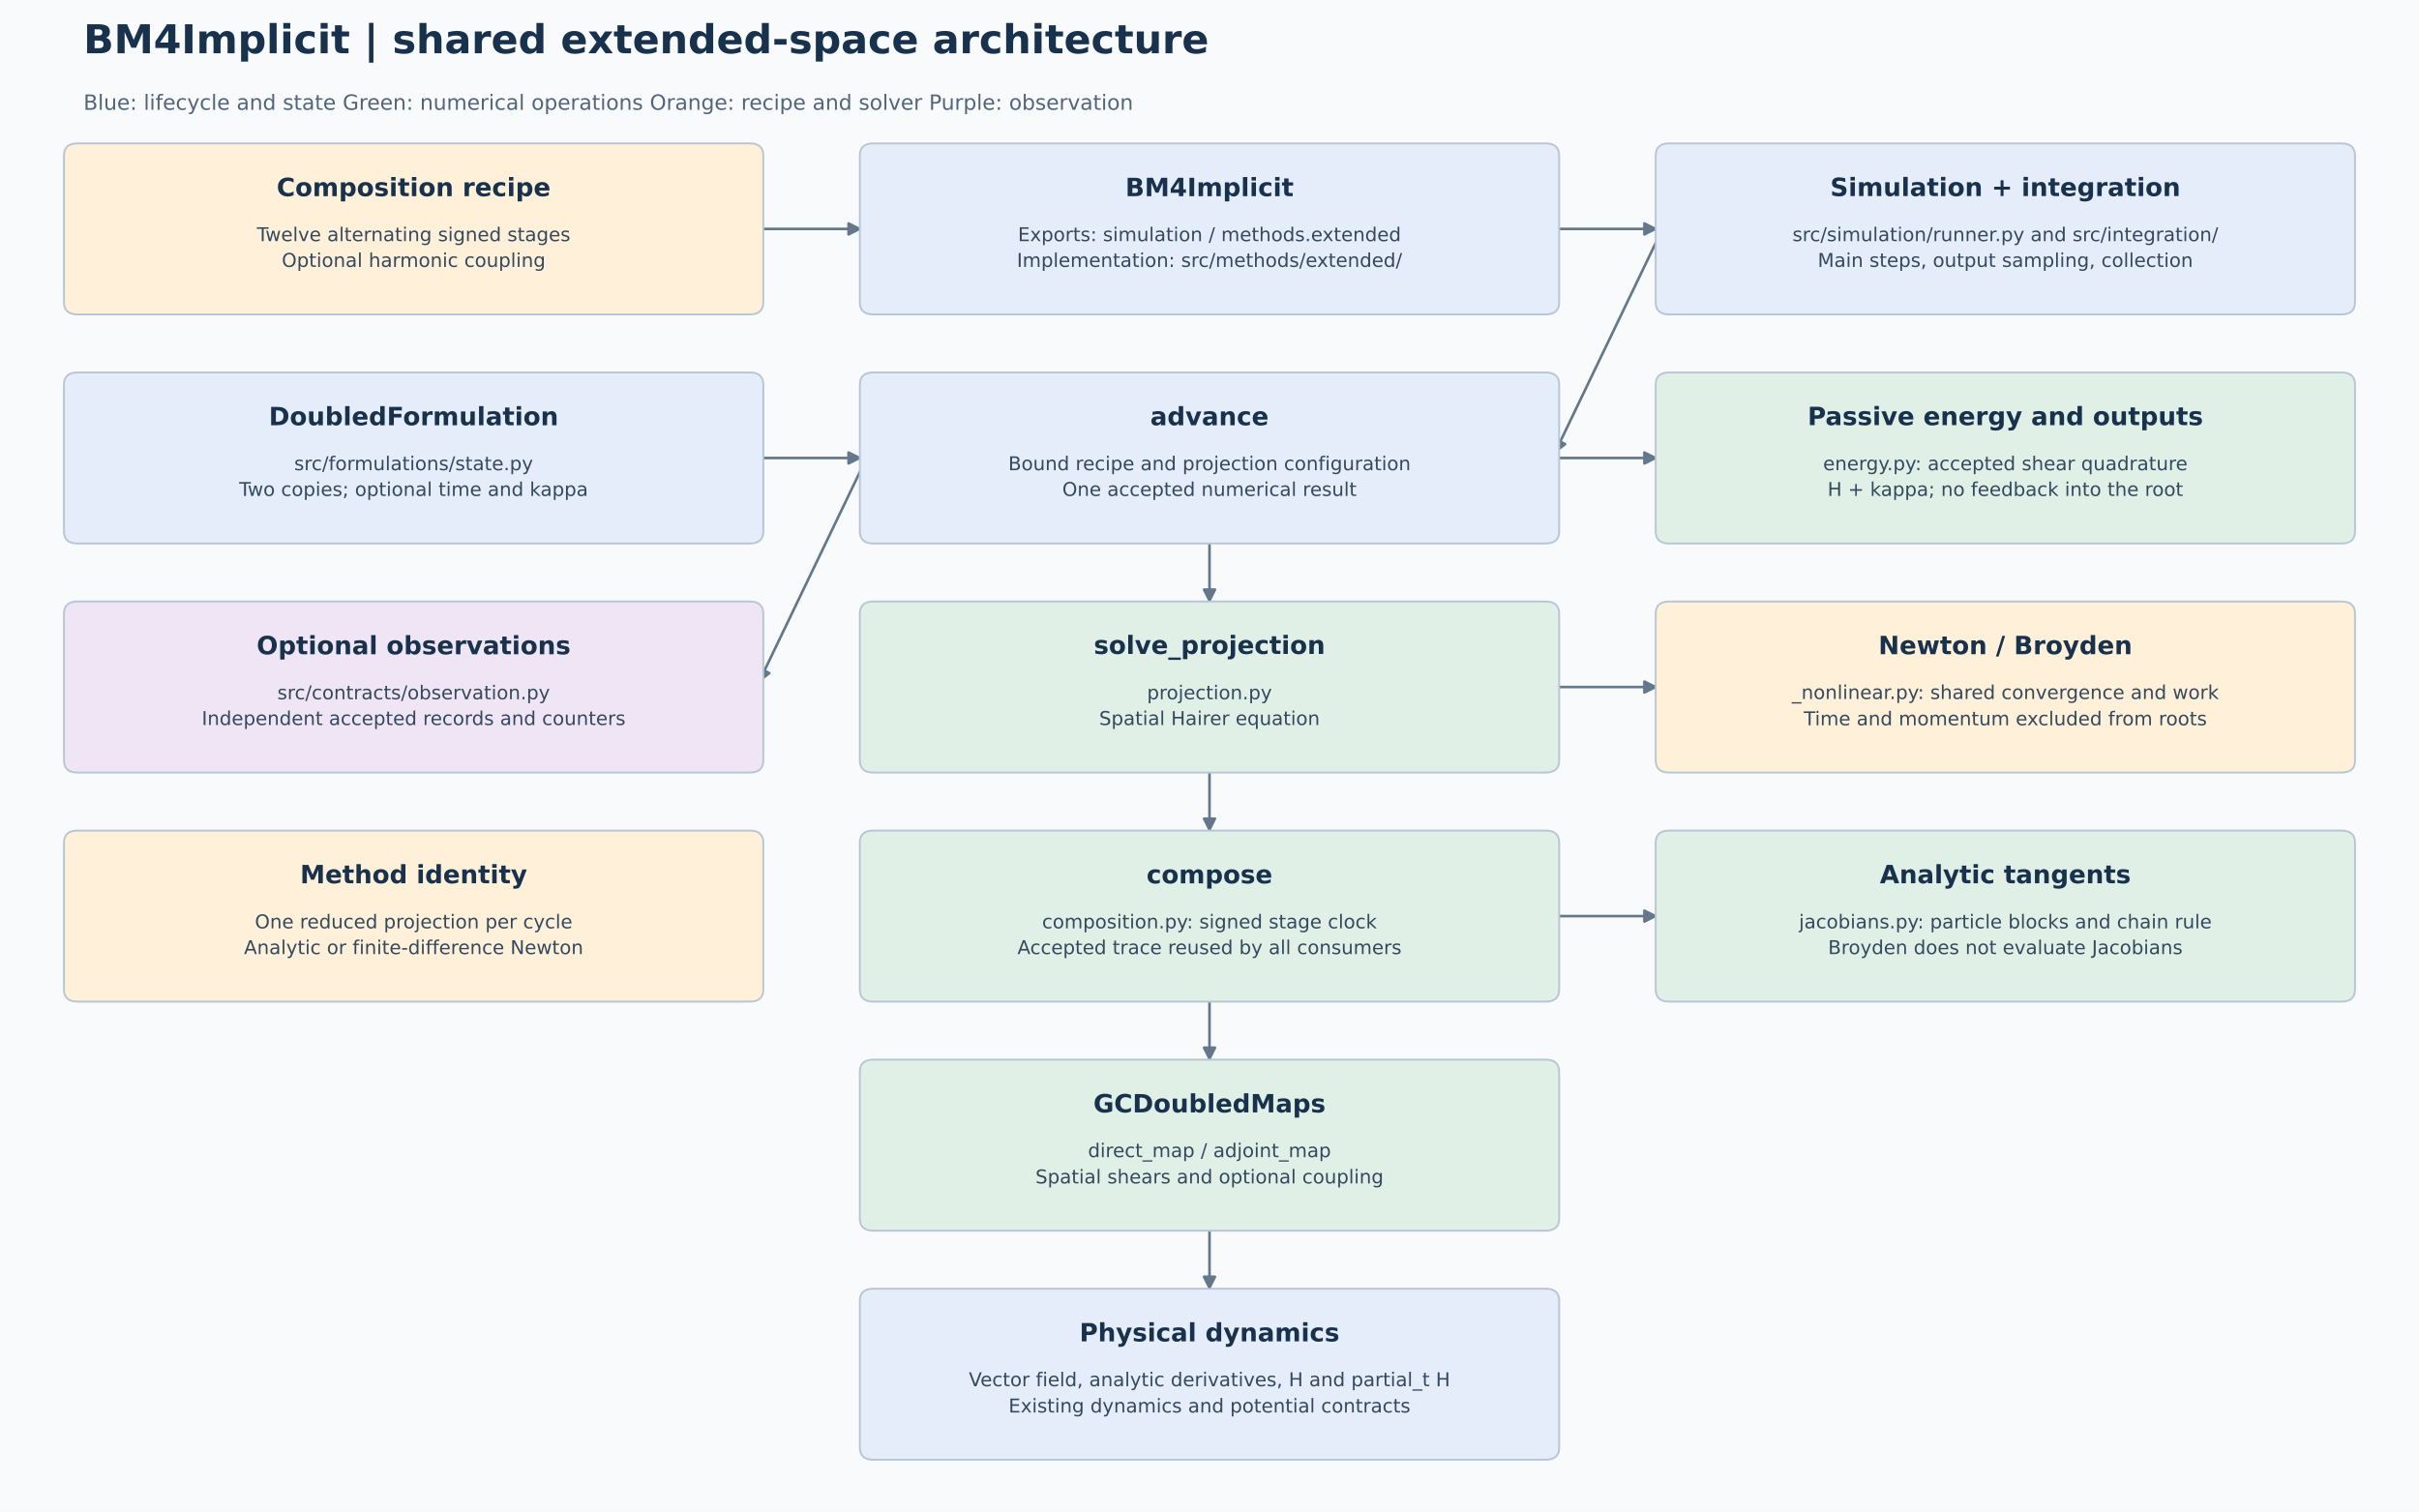
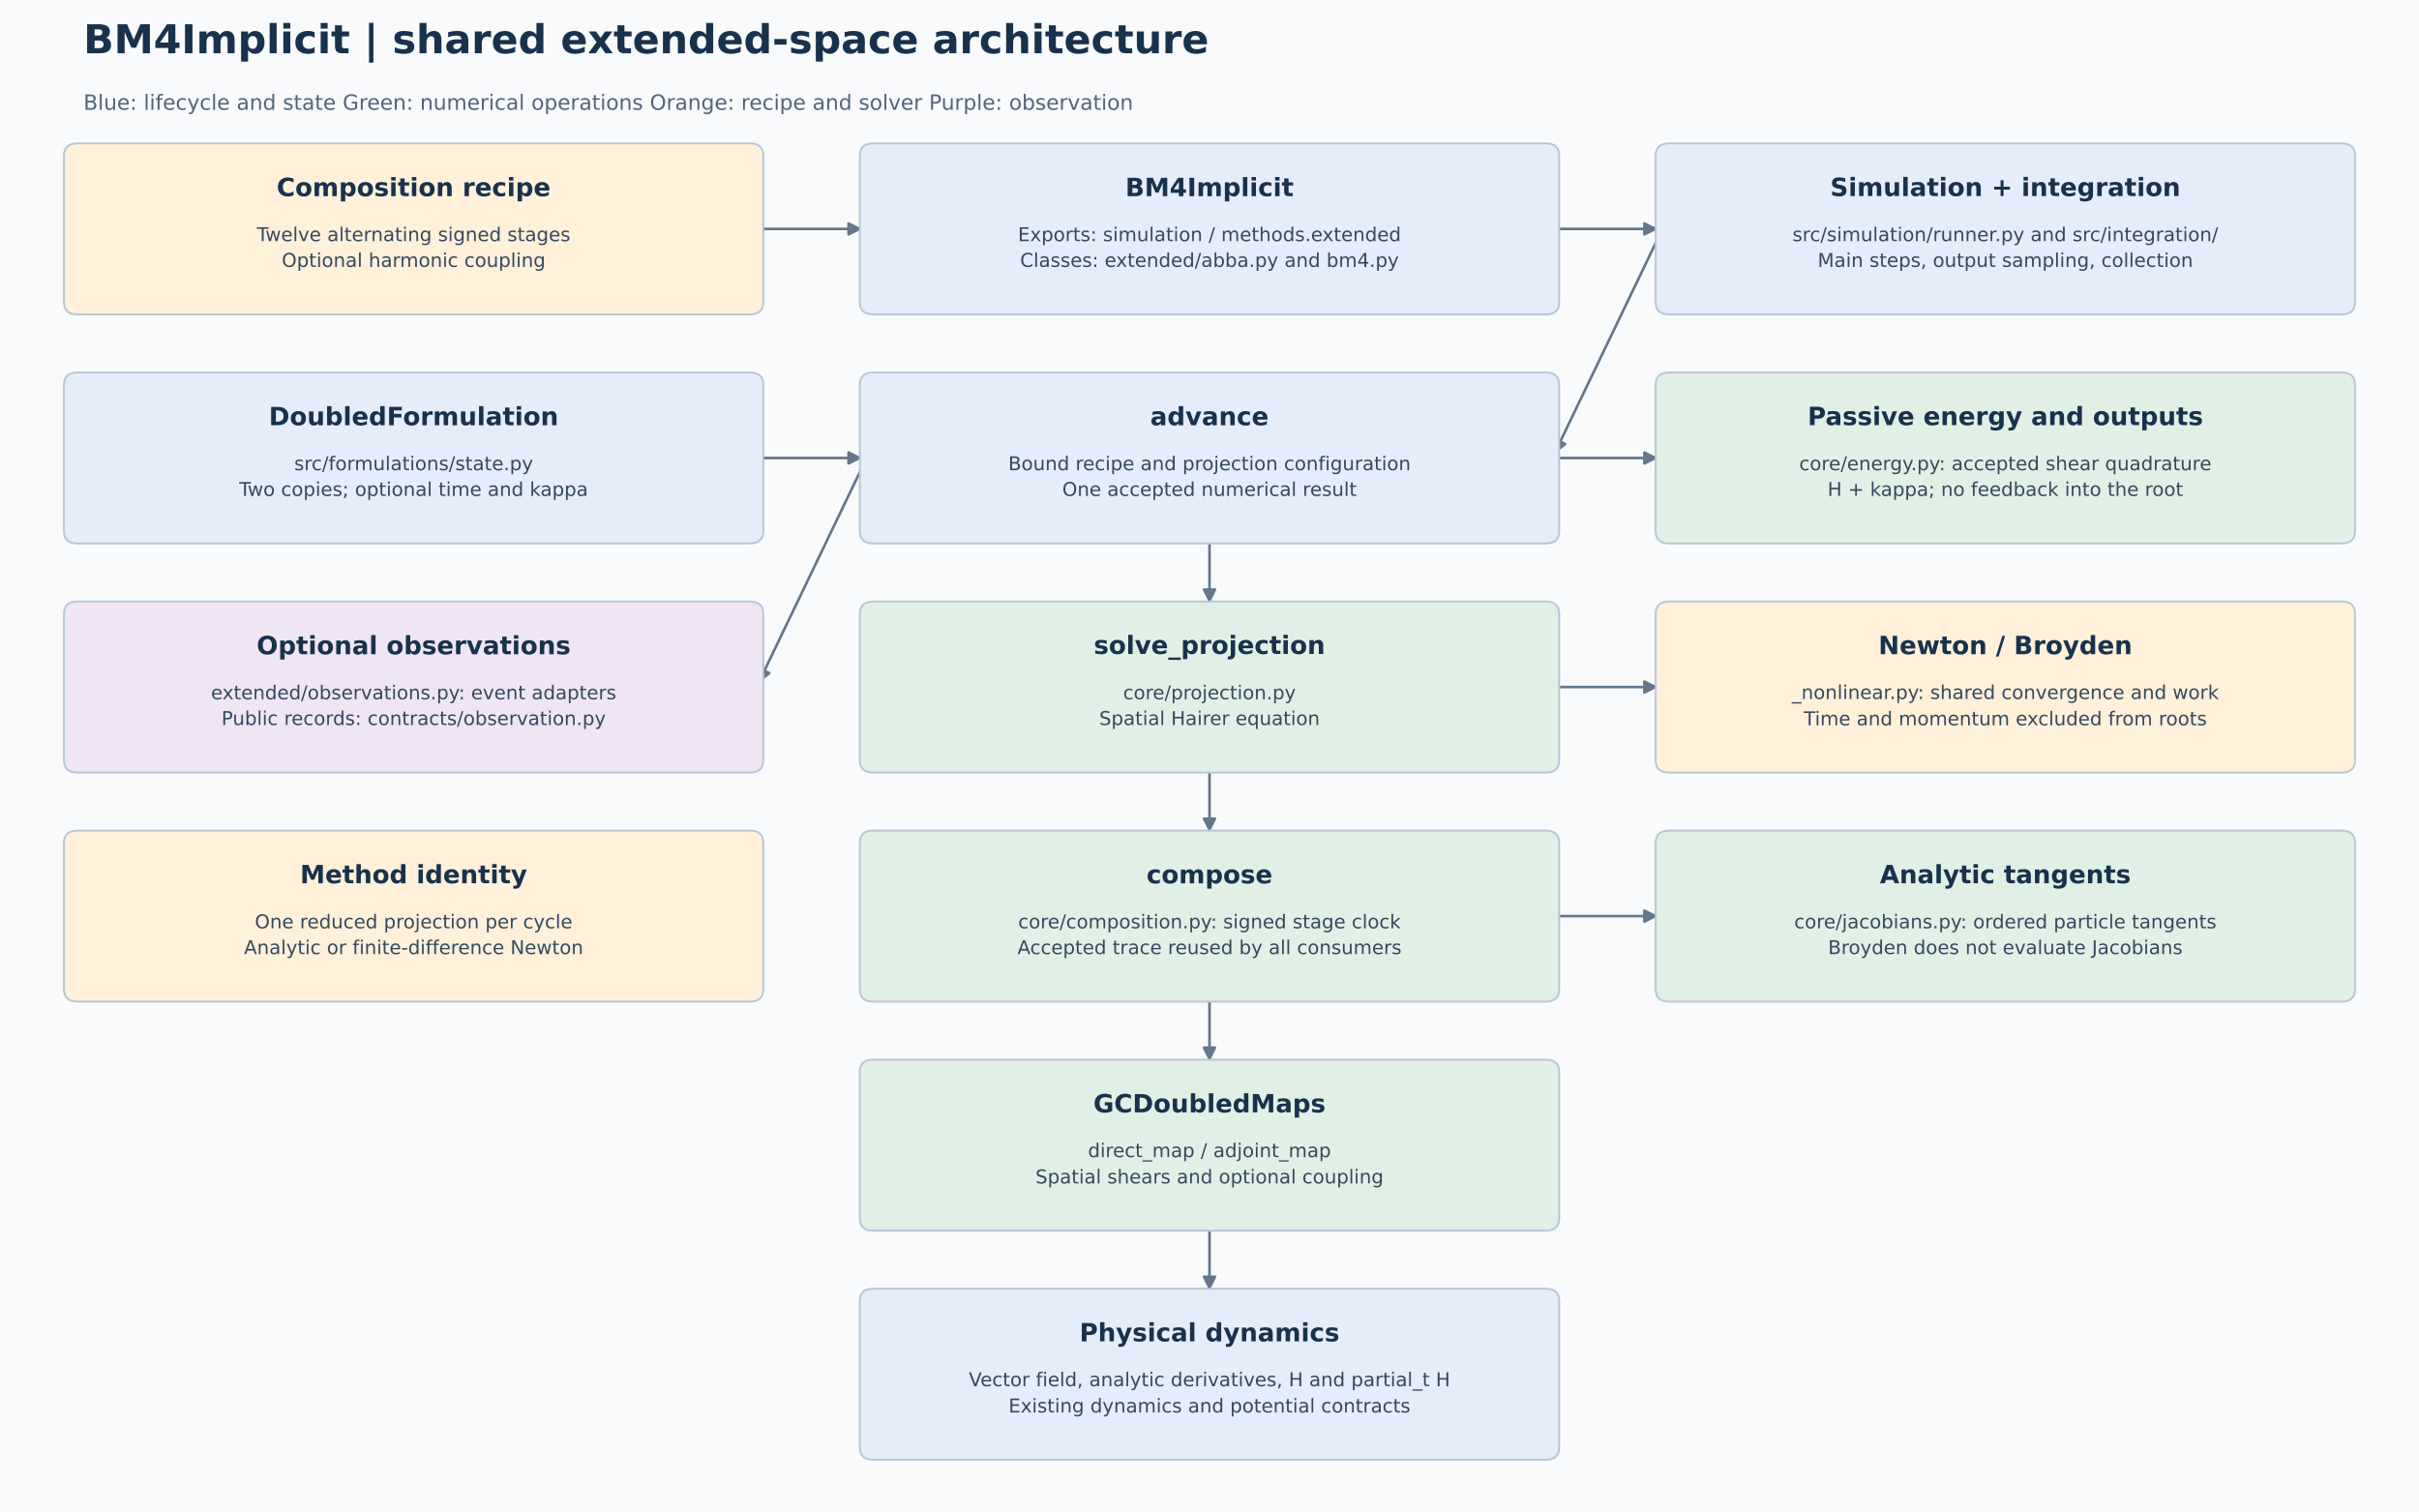
<svg xmlns="http://www.w3.org/2000/svg" width="1152pt" height="720pt" viewBox="0 0 1152 720" version="1.1">
  <defs>
    <style type="text/css">*{stroke-linejoin: round; stroke-linecap: butt}</style>
  </defs>
  <g id="figure_1">
    <g id="patch_1">
      <path d="M 0 720 L 1152 720 L 1152 0 L 0 0 z " style="fill: #f8fafc" />
    </g>
    <g id="axes_1">
      <g id="patch_2">
        <path d="M 362.288 109.039 Q 386.497 109.039 409.309 109.039 " clip-path="url(#pb098db616b)" style="fill: none; stroke: #64778b; stroke-width: 1.25; stroke-linecap: round" />
        <path d="M 404.109 106.439 L 409.309 109.039 L 404.109 111.639 z " clip-path="url(#pb098db616b)" style="fill: #64778b; stroke: #64778b; stroke-width: 1.25; stroke-linecap: round" />
      </g>
      <g id="patch_3">
        <path d="M 741.296 109.039 Q 765.505 109.039 788.317 109.039 " clip-path="url(#pb098db616b)" style="fill: none; stroke: #64778b; stroke-width: 1.25; stroke-linecap: round" />
        <path d="M 783.117 106.439 L 788.317 109.039 L 783.117 111.639 z " clip-path="url(#pb098db616b)" style="fill: #64778b; stroke: #64778b; stroke-width: 1.25; stroke-linecap: round" />
      </g>
      <g id="patch_4">
        <path d="M 790.847 110.841 Q 765.505 163.594 740.768 215.088 " clip-path="url(#pb098db616b)" style="fill: none; stroke: #64778b; stroke-width: 1.25; stroke-linecap: round" />
        <path d="M 745.363 211.527 L 740.768 215.088 L 740.676 209.275 z " clip-path="url(#pb098db616b)" style="fill: #64778b; stroke: #64778b; stroke-width: 1.25; stroke-linecap: round" />
      </g>
      <g id="patch_5">
        <path d="M 362.288 218.153 Q 386.497 218.153 409.309 218.153 " clip-path="url(#pb098db616b)" style="fill: none; stroke: #64778b; stroke-width: 1.25; stroke-linecap: round" />
        <path d="M 404.109 215.553 L 409.309 218.153 L 404.109 220.753 z " clip-path="url(#pb098db616b)" style="fill: #64778b; stroke: #64778b; stroke-width: 1.25; stroke-linecap: round" />
      </g>
      <g id="patch_6">
        <path d="M 576 257.976 Q 576 272.707 576 286.041 " clip-path="url(#pb098db616b)" style="fill: none; stroke: #64778b; stroke-width: 1.25; stroke-linecap: round" />
        <path d="M 578.6 280.841 L 576 286.041 L 573.4 280.841 z " clip-path="url(#pb098db616b)" style="fill: #64778b; stroke: #64778b; stroke-width: 1.25; stroke-linecap: round" />
      </g>
      <g id="patch_7">
        <path d="M 741.296 218.153 Q 765.505 218.153 788.317 218.153 " clip-path="url(#pb098db616b)" style="fill: none; stroke: #64778b; stroke-width: 1.25; stroke-linecap: round" />
        <path d="M 783.117 215.553 L 788.317 218.153 L 783.117 220.753 z " clip-path="url(#pb098db616b)" style="fill: #64778b; stroke: #64778b; stroke-width: 1.25; stroke-linecap: round" />
      </g>
      <g id="patch_8">
        <path d="M 411.839 219.954 Q 386.497 272.708 361.76 324.202 " clip-path="url(#pb098db616b)" style="fill: none; stroke: #64778b; stroke-width: 1.25; stroke-linecap: round" />
        <path d="M 366.355 320.64 L 361.76 324.202 L 361.668 318.389 z " clip-path="url(#pb098db616b)" style="fill: #64778b; stroke: #64778b; stroke-width: 1.25; stroke-linecap: round" />
      </g>
      <g id="patch_9">
        <path d="M 576 367.089 Q 576 381.821 576 395.155 " clip-path="url(#pb098db616b)" style="fill: none; stroke: #64778b; stroke-width: 1.25; stroke-linecap: round" />
        <path d="M 578.6 389.955 L 576 395.155 L 573.4 389.955 z " clip-path="url(#pb098db616b)" style="fill: #64778b; stroke: #64778b; stroke-width: 1.25; stroke-linecap: round" />
      </g>
      <g id="patch_10">
        <path d="M 741.296 327.266 Q 765.505 327.266 788.317 327.266 " clip-path="url(#pb098db616b)" style="fill: none; stroke: #64778b; stroke-width: 1.25; stroke-linecap: round" />
        <path d="M 783.117 324.666 L 788.317 327.266 L 783.117 329.866 z " clip-path="url(#pb098db616b)" style="fill: #64778b; stroke: #64778b; stroke-width: 1.25; stroke-linecap: round" />
      </g>
      <g id="patch_11">
        <path d="M 741.296 436.379 Q 765.505 436.379 788.317 436.379 " clip-path="url(#pb098db616b)" style="fill: none; stroke: #64778b; stroke-width: 1.25; stroke-linecap: round" />
        <path d="M 783.117 433.779 L 788.317 436.379 L 783.117 438.979 z " clip-path="url(#pb098db616b)" style="fill: #64778b; stroke: #64778b; stroke-width: 1.25; stroke-linecap: round" />
      </g>
      <g id="patch_12">
        <path d="M 576 476.203 Q 576 490.934 576 504.268 " clip-path="url(#pb098db616b)" style="fill: none; stroke: #64778b; stroke-width: 1.25; stroke-linecap: round" />
        <path d="M 578.6 499.068 L 576 504.268 L 573.4 499.068 z " clip-path="url(#pb098db616b)" style="fill: #64778b; stroke: #64778b; stroke-width: 1.25; stroke-linecap: round" />
      </g>
      <g id="patch_13">
        <path d="M 576 585.316 Q 576 600.048 576 613.382 " clip-path="url(#pb098db616b)" style="fill: none; stroke: #64778b; stroke-width: 1.25; stroke-linecap: round" />
        <path d="M 578.6 608.182 L 576 613.382 L 573.4 608.182 z " clip-path="url(#pb098db616b)" style="fill: #64778b; stroke: #64778b; stroke-width: 1.25; stroke-linecap: round" />
      </g>
      <g id="patch_14">
        <path d="M 36.922 149.775 L 357.062 149.775 Q 363.514 149.775 363.514 143.955 L 363.514 74.123 Q 363.514 68.304 357.062 68.304 L 36.922 68.304 Q 30.47 68.304 30.47 74.123 L 30.47 143.955 Q 30.47 149.775 36.922 149.775 z " clip-path="url(#pb098db616b)" style="fill: #fff0d9; stroke: #b8c6d4; stroke-width: 0.9; stroke-linejoin: miter" />
      </g>
      <g id="patch_15">
        <path d="M 415.93 149.775 L 736.07 149.775 Q 742.522 149.775 742.522 143.955 L 742.522 74.123 Q 742.522 68.304 736.07 68.304 L 415.93 68.304 Q 409.478 68.304 409.478 74.123 L 409.478 143.955 Q 409.478 149.775 415.93 149.775 z " clip-path="url(#pb098db616b)" style="fill: #e5ecfa; stroke: #b8c6d4; stroke-width: 0.9; stroke-linejoin: miter" />
      </g>
      <g id="patch_16">
        <path d="M 794.938 149.775 L 1115.078 149.775 Q 1121.53 149.775 1121.53 143.955 L 1121.53 74.123 Q 1121.53 68.304 1115.078 68.304 L 794.938 68.304 Q 788.486 68.304 788.486 74.123 L 788.486 143.955 Q 788.486 149.775 794.938 149.775 z " clip-path="url(#pb098db616b)" style="fill: #e5ecfa; stroke: #b8c6d4; stroke-width: 0.9; stroke-linejoin: miter" />
      </g>
      <g id="patch_17">
        <path d="M 36.922 258.888 L 357.062 258.888 Q 363.514 258.888 363.514 253.069 L 363.514 183.236 Q 363.514 177.417 357.062 177.417 L 36.922 177.417 Q 30.47 177.417 30.47 183.236 L 30.47 253.069 Q 30.47 258.888 36.922 258.888 z " clip-path="url(#pb098db616b)" style="fill: #e5ecfa; stroke: #b8c6d4; stroke-width: 0.9; stroke-linejoin: miter" />
      </g>
      <g id="patch_18">
        <path d="M 415.93 258.888 L 736.07 258.888 Q 742.522 258.888 742.522 253.069 L 742.522 183.236 Q 742.522 177.417 736.07 177.417 L 415.93 177.417 Q 409.478 177.417 409.478 183.236 L 409.478 253.069 Q 409.478 258.888 415.93 258.888 z " clip-path="url(#pb098db616b)" style="fill: #e5ecfa; stroke: #b8c6d4; stroke-width: 0.9; stroke-linejoin: miter" />
      </g>
      <g id="patch_19">
        <path d="M 794.938 258.888 L 1115.078 258.888 Q 1121.53 258.888 1121.53 253.069 L 1121.53 183.236 Q 1121.53 177.417 1115.078 177.417 L 794.938 177.417 Q 788.486 177.417 788.486 183.236 L 788.486 253.069 Q 788.486 258.888 794.938 258.888 z " clip-path="url(#pb098db616b)" style="fill: #e1f0e6; stroke: #b8c6d4; stroke-width: 0.9; stroke-linejoin: miter" />
      </g>
      <g id="patch_20">
        <path d="M 36.922 368.002 L 357.062 368.002 Q 363.514 368.002 363.514 362.182 L 363.514 292.35 Q 363.514 286.53 357.062 286.53 L 36.922 286.53 Q 30.47 286.53 30.47 292.35 L 30.47 362.182 Q 30.47 368.002 36.922 368.002 z " clip-path="url(#pb098db616b)" style="fill: #f0e5f5; stroke: #b8c6d4; stroke-width: 0.9; stroke-linejoin: miter" />
      </g>
      <g id="patch_21">
        <path d="M 415.93 368.002 L 736.07 368.002 Q 742.522 368.002 742.522 362.182 L 742.522 292.35 Q 742.522 286.53 736.07 286.53 L 415.93 286.53 Q 409.478 286.53 409.478 292.35 L 409.478 362.182 Q 409.478 368.002 415.93 368.002 z " clip-path="url(#pb098db616b)" style="fill: #e1f0e6; stroke: #b8c6d4; stroke-width: 0.9; stroke-linejoin: miter" />
      </g>
      <g id="patch_22">
        <path d="M 794.938 368.002 L 1115.078 368.002 Q 1121.53 368.002 1121.53 362.182 L 1121.53 292.35 Q 1121.53 286.53 1115.078 286.53 L 794.938 286.53 Q 788.486 286.53 788.486 292.35 L 788.486 362.182 Q 788.486 368.002 794.938 368.002 z " clip-path="url(#pb098db616b)" style="fill: #fff0d9; stroke: #b8c6d4; stroke-width: 0.9; stroke-linejoin: miter" />
      </g>
      <g id="patch_23">
        <path d="M 36.922 477.115 L 357.062 477.115 Q 363.514 477.115 363.514 471.296 L 363.514 401.463 Q 363.514 395.644 357.062 395.644 L 36.922 395.644 Q 30.47 395.644 30.47 401.463 L 30.47 471.296 Q 30.47 477.115 36.922 477.115 z " clip-path="url(#pb098db616b)" style="fill: #fff0d9; stroke: #b8c6d4; stroke-width: 0.9; stroke-linejoin: miter" />
      </g>
      <g id="patch_24">
        <path d="M 415.93 477.115 L 736.07 477.115 Q 742.522 477.115 742.522 471.296 L 742.522 401.463 Q 742.522 395.644 736.07 395.644 L 415.93 395.644 Q 409.478 395.644 409.478 401.463 L 409.478 471.296 Q 409.478 477.115 415.93 477.115 z " clip-path="url(#pb098db616b)" style="fill: #e1f0e6; stroke: #b8c6d4; stroke-width: 0.9; stroke-linejoin: miter" />
      </g>
      <g id="patch_25">
        <path d="M 794.938 477.115 L 1115.078 477.115 Q 1121.53 477.115 1121.53 471.296 L 1121.53 401.463 Q 1121.53 395.644 1115.078 395.644 L 794.938 395.644 Q 788.486 395.644 788.486 401.463 L 788.486 471.296 Q 788.486 477.115 794.938 477.115 z " clip-path="url(#pb098db616b)" style="fill: #e1f0e6; stroke: #b8c6d4; stroke-width: 0.9; stroke-linejoin: miter" />
      </g>
      <g id="patch_26">
        <path d="M 415.93 586.228 L 736.07 586.228 Q 742.522 586.228 742.522 580.409 L 742.522 510.576 Q 742.522 504.757 736.07 504.757 L 415.93 504.757 Q 409.478 504.757 409.478 510.576 L 409.478 580.409 Q 409.478 586.228 415.93 586.228 z " clip-path="url(#pb098db616b)" style="fill: #e1f0e6; stroke: #b8c6d4; stroke-width: 0.9; stroke-linejoin: miter" />
      </g>
      <g id="patch_27">
        <path d="M 415.93 695.342 L 736.07 695.342 Q 742.522 695.342 742.522 689.522 L 742.522 619.69 Q 742.522 613.871 736.07 613.871 L 415.93 613.871 Q 409.478 613.871 409.478 619.69 L 409.478 689.522 Q 409.478 695.342 415.93 695.342 z " clip-path="url(#pb098db616b)" style="fill: #e5ecfa; stroke: #b8c6d4; stroke-width: 0.9; stroke-linejoin: miter" />
      </g>
      <g id="text_1">
        <text style="font-weight: 700; font-size: 19px; font-family: 'DejaVu Sans', 'Bitstream Vera Sans', 'Computer Modern Sans Serif', 'Lucida Grande', 'Verdana', 'Geneva', 'Lucid', 'Arial', 'Helvetica', 'Avant Garde', sans-serif; text-anchor: start; fill: #18324d" x="39.744" y="25.386" transform="rotate(-0 39.744 25.38557)">BM4Implicit | shared extended-space architecture</text>
      </g>
      <g id="text_2">
        <text style="font-size: 10px; font-family: 'DejaVu Sans', 'Bitstream Vera Sans', 'Computer Modern Sans Serif', 'Lucida Grande', 'Verdana', 'Geneva', 'Lucid', 'Arial', 'Helvetica', 'Avant Garde', sans-serif; text-anchor: start; fill: #53657a" x="39.744" y="52.3" transform="rotate(-0 39.744 52.30021)">Blue: lifecycle and state    Green: numerical operations    Orange: recipe and solver    Purple: observation</text>
      </g>
      <g id="text_3">
        <text style="font-weight: 700; font-size: 12px; font-family: 'DejaVu Sans', 'Bitstream Vera Sans', 'Computer Modern Sans Serif', 'Lucida Grande', 'Verdana', 'Geneva', 'Lucid', 'Arial', 'Helvetica', 'Avant Garde', sans-serif; text-anchor: middle; fill: #18324d" x="196.992" y="93.437" transform="rotate(-0 196.992 93.43744)">Composition recipe</text>
      </g>
      <g id="text_4">
        <text style="font-size: 9.1px; font-family: 'DejaVu Sans', 'Bitstream Vera Sans', 'Computer Modern Sans Serif', 'Lucida Grande', 'Verdana', 'Geneva', 'Lucid', 'Arial', 'Helvetica', 'Avant Garde', sans-serif; fill: #34495e" transform="translate(122.3343 114.8745)">Twelve alternating signed stages</text>
        <text style="font-size: 9.1px; font-family: 'DejaVu Sans', 'Bitstream Vera Sans', 'Computer Modern Sans Serif', 'Lucida Grande', 'Verdana', 'Geneva', 'Lucid', 'Arial', 'Helvetica', 'Avant Garde', sans-serif; fill: #34495e" transform="translate(134.1757 127.1389)">Optional harmonic coupling</text>
      </g>
      <g id="text_5">
        <text style="font-weight: 700; font-size: 12px; font-family: 'DejaVu Sans', 'Bitstream Vera Sans', 'Computer Modern Sans Serif', 'Lucida Grande', 'Verdana', 'Geneva', 'Lucid', 'Arial', 'Helvetica', 'Avant Garde', sans-serif; text-anchor: middle; fill: #18324d" x="576" y="93.437" transform="rotate(-0 576 93.43744)">BM4Implicit</text>
      </g>
      <g id="text_6">
        <text style="font-size: 9.1px; font-family: 'DejaVu Sans', 'Bitstream Vera Sans', 'Computer Modern Sans Serif', 'Lucida Grande', 'Verdana', 'Geneva', 'Lucid', 'Arial', 'Helvetica', 'Avant Garde', sans-serif; fill: #34495e" transform="translate(484.7689 114.8745)">Exports: simulation / methods.extended</text>
-         <text style="font-size: 9.1px; font-family: 'DejaVu Sans', 'Bitstream Vera Sans', 'Computer Modern Sans Serif', 'Lucida Grande', 'Verdana', 'Geneva', 'Lucid', 'Arial', 'Helvetica', 'Avant Garde', sans-serif; fill: #34495e" transform="translate(484.2549 127.1389)">Implementation: src/methods/extended/</text>
+         <text style="font-size: 9.1px; font-family: 'DejaVu Sans', 'Bitstream Vera Sans', 'Computer Modern Sans Serif', 'Lucida Grande', 'Verdana', 'Geneva', 'Lucid', 'Arial', 'Helvetica', 'Avant Garde', sans-serif; fill: #34495e" transform="translate(485.8147 127.1389)">Classes: extended/abba.py and bm4.py</text>
      </g>
      <g id="text_7">
        <text style="font-weight: 700; font-size: 12px; font-family: 'DejaVu Sans', 'Bitstream Vera Sans', 'Computer Modern Sans Serif', 'Lucida Grande', 'Verdana', 'Geneva', 'Lucid', 'Arial', 'Helvetica', 'Avant Garde', sans-serif; text-anchor: middle; fill: #18324d" x="955.008" y="93.391" transform="rotate(-0 955.008 93.39056)">Simulation + integration</text>
      </g>
      <g id="text_8">
        <text style="font-size: 9.1px; font-family: 'DejaVu Sans', 'Bitstream Vera Sans', 'Computer Modern Sans Serif', 'Lucida Grande', 'Verdana', 'Geneva', 'Lucid', 'Arial', 'Helvetica', 'Avant Garde', sans-serif; fill: #34495e" transform="translate(853.629 114.8745)">src/simulation/runner.py and src/integration/</text>
        <text style="font-size: 9.1px; font-family: 'DejaVu Sans', 'Bitstream Vera Sans', 'Computer Modern Sans Serif', 'Lucida Grande', 'Verdana', 'Geneva', 'Lucid', 'Arial', 'Helvetica', 'Avant Garde', sans-serif; fill: #34495e" transform="translate(865.6403 127.1389)">Main steps, output sampling, collection</text>
      </g>
      <g id="text_9">
        <text style="font-weight: 700; font-size: 12px; font-family: 'DejaVu Sans', 'Bitstream Vera Sans', 'Computer Modern Sans Serif', 'Lucida Grande', 'Verdana', 'Geneva', 'Lucid', 'Arial', 'Helvetica', 'Avant Garde', sans-serif; text-anchor: middle; fill: #18324d" x="196.992" y="202.551" transform="rotate(-0 196.992 202.5508)">DoubledFormulation</text>
      </g>
      <g id="text_10">
        <text style="font-size: 9.1px; font-family: 'DejaVu Sans', 'Bitstream Vera Sans', 'Computer Modern Sans Serif', 'Lucida Grande', 'Verdana', 'Geneva', 'Lucid', 'Arial', 'Helvetica', 'Avant Garde', sans-serif; fill: #34495e" transform="translate(140.1028 223.9879)">src/formulations/state.py</text>
        <text style="font-size: 9.1px; font-family: 'DejaVu Sans', 'Bitstream Vera Sans', 'Computer Modern Sans Serif', 'Lucida Grande', 'Verdana', 'Geneva', 'Lucid', 'Arial', 'Helvetica', 'Avant Garde', sans-serif; fill: #34495e" transform="translate(113.8983 236.2523)">Two copies; optional time and kappa</text>
      </g>
      <g id="text_11">
        <text style="font-weight: 700; font-size: 12px; font-family: 'DejaVu Sans', 'Bitstream Vera Sans', 'Computer Modern Sans Serif', 'Lucida Grande', 'Verdana', 'Geneva', 'Lucid', 'Arial', 'Helvetica', 'Avant Garde', sans-serif; text-anchor: middle; fill: #18324d" x="576" y="202.551" transform="rotate(-0 576 202.5508)">advance</text>
      </g>
      <g id="text_12">
        <text style="font-size: 9.1px; font-family: 'DejaVu Sans', 'Bitstream Vera Sans', 'Computer Modern Sans Serif', 'Lucida Grande', 'Verdana', 'Geneva', 'Lucid', 'Arial', 'Helvetica', 'Avant Garde', sans-serif; fill: #34495e" transform="translate(480.1692 223.9879)">Bound recipe and projection configuration</text>
        <text style="font-size: 9.1px; font-family: 'DejaVu Sans', 'Bitstream Vera Sans', 'Computer Modern Sans Serif', 'Lucida Grande', 'Verdana', 'Geneva', 'Lucid', 'Arial', 'Helvetica', 'Avant Garde', sans-serif; fill: #34495e" transform="translate(505.8881 236.2523)">One accepted numerical result</text>
      </g>
      <g id="text_13">
        <text style="font-weight: 700; font-size: 12px; font-family: 'DejaVu Sans', 'Bitstream Vera Sans', 'Computer Modern Sans Serif', 'Lucida Grande', 'Verdana', 'Geneva', 'Lucid', 'Arial', 'Helvetica', 'Avant Garde', sans-serif; text-anchor: middle; fill: #18324d" x="955.008" y="202.504" transform="rotate(-0 955.008 202.504)">Passive energy and outputs</text>
      </g>
      <g id="text_14">
-         <text style="font-size: 9.1px; font-family: 'DejaVu Sans', 'Bitstream Vera Sans', 'Computer Modern Sans Serif', 'Lucida Grande', 'Verdana', 'Geneva', 'Lucid', 'Arial', 'Helvetica', 'Avant Garde', sans-serif; fill: #34495e" transform="translate(868.2253 223.9879)">energy.py: accepted shear quadrature</text>
+         <text style="font-size: 9.1px; font-family: 'DejaVu Sans', 'Bitstream Vera Sans', 'Computer Modern Sans Serif', 'Lucida Grande', 'Verdana', 'Geneva', 'Lucid', 'Arial', 'Helvetica', 'Avant Garde', sans-serif; fill: #34495e" transform="translate(856.8389 223.9879)">core/energy.py: accepted shear quadrature</text>
        <text style="font-size: 9.1px; font-family: 'DejaVu Sans', 'Bitstream Vera Sans', 'Computer Modern Sans Serif', 'Lucida Grande', 'Verdana', 'Geneva', 'Lucid', 'Arial', 'Helvetica', 'Avant Garde', sans-serif; fill: #34495e" transform="translate(870.3368 236.2523)">H + kappa; no feedback into the root</text>
      </g>
      <g id="text_15">
        <text style="font-weight: 700; font-size: 12px; font-family: 'DejaVu Sans', 'Bitstream Vera Sans', 'Computer Modern Sans Serif', 'Lucida Grande', 'Verdana', 'Geneva', 'Lucid', 'Arial', 'Helvetica', 'Avant Garde', sans-serif; text-anchor: middle; fill: #18324d" x="196.992" y="311.664" transform="rotate(-0 196.992 311.6642)">Optional observations</text>
      </g>
      <g id="text_16">
-         <text style="font-size: 9.1px; font-family: 'DejaVu Sans', 'Bitstream Vera Sans', 'Computer Modern Sans Serif', 'Lucida Grande', 'Verdana', 'Geneva', 'Lucid', 'Arial', 'Helvetica', 'Avant Garde', sans-serif; fill: #34495e" transform="translate(132.0813 333.1013)">src/contracts/observation.py</text>
-         <text style="font-size: 9.1px; font-family: 'DejaVu Sans', 'Bitstream Vera Sans', 'Computer Modern Sans Serif', 'Lucida Grande', 'Verdana', 'Geneva', 'Lucid', 'Arial', 'Helvetica', 'Avant Garde', sans-serif; fill: #34495e" transform="translate(96.07371 345.3657)">Independent accepted records and counters</text>
+         <text style="font-size: 9.1px; font-family: 'DejaVu Sans', 'Bitstream Vera Sans', 'Computer Modern Sans Serif', 'Lucida Grande', 'Verdana', 'Geneva', 'Lucid', 'Arial', 'Helvetica', 'Avant Garde', sans-serif; fill: #34495e" transform="translate(100.4623 333.1013)">extended/observations.py: event adapters</text>
+         <text style="font-size: 9.1px; font-family: 'DejaVu Sans', 'Bitstream Vera Sans', 'Computer Modern Sans Serif', 'Lucida Grande', 'Verdana', 'Geneva', 'Lucid', 'Arial', 'Helvetica', 'Avant Garde', sans-serif; fill: #34495e" transform="translate(105.4602 345.3657)">Public records: contracts/observation.py</text>
      </g>
      <g id="text_17">
        <text style="font-weight: 700; font-size: 12px; font-family: 'DejaVu Sans', 'Bitstream Vera Sans', 'Computer Modern Sans Serif', 'Lucida Grande', 'Verdana', 'Geneva', 'Lucid', 'Arial', 'Helvetica', 'Avant Garde', sans-serif; text-anchor: middle; fill: #18324d" x="576" y="311.497" transform="rotate(-0 576 311.4974)">solve_projection</text>
      </g>
      <g id="text_18">
-         <text style="font-size: 9.1px; font-family: 'DejaVu Sans', 'Bitstream Vera Sans', 'Computer Modern Sans Serif', 'Lucida Grande', 'Verdana', 'Geneva', 'Lucid', 'Arial', 'Helvetica', 'Avant Garde', sans-serif; fill: #34495e" transform="translate(546.2508 333.1013)">projection.py</text>
+         <text style="font-size: 9.1px; font-family: 'DejaVu Sans', 'Bitstream Vera Sans', 'Computer Modern Sans Serif', 'Lucida Grande', 'Verdana', 'Geneva', 'Lucid', 'Arial', 'Helvetica', 'Avant Garde', sans-serif; fill: #34495e" transform="translate(534.8644 333.1013)">core/projection.py</text>
        <text style="font-size: 9.1px; font-family: 'DejaVu Sans', 'Bitstream Vera Sans', 'Computer Modern Sans Serif', 'Lucida Grande', 'Verdana', 'Geneva', 'Lucid', 'Arial', 'Helvetica', 'Avant Garde', sans-serif; fill: #34495e" transform="translate(523.4546 345.3657)">Spatial Hairer equation</text>
      </g>
      <g id="text_19">
        <text style="font-weight: 700; font-size: 12px; font-family: 'DejaVu Sans', 'Bitstream Vera Sans', 'Computer Modern Sans Serif', 'Lucida Grande', 'Verdana', 'Geneva', 'Lucid', 'Arial', 'Helvetica', 'Avant Garde', sans-serif; text-anchor: middle; fill: #18324d" x="955.008" y="311.617" transform="rotate(-0 955.008 311.6174)">Newton / Broyden</text>
      </g>
      <g id="text_20">
        <text style="font-size: 9.1px; font-family: 'DejaVu Sans', 'Bitstream Vera Sans', 'Computer Modern Sans Serif', 'Lucida Grande', 'Verdana', 'Geneva', 'Lucid', 'Arial', 'Helvetica', 'Avant Garde', sans-serif; fill: #34495e" transform="translate(853.3169 332.9748)">_nonlinear.py: shared convergence and work</text>
        <text style="font-size: 9.1px; font-family: 'DejaVu Sans', 'Bitstream Vera Sans', 'Computer Modern Sans Serif', 'Lucida Grande', 'Verdana', 'Geneva', 'Lucid', 'Arial', 'Helvetica', 'Avant Garde', sans-serif; fill: #34495e" transform="translate(859.0186 345.4922)">Time and momentum excluded from roots</text>
      </g>
      <g id="text_21">
        <text style="font-weight: 700; font-size: 12px; font-family: 'DejaVu Sans', 'Bitstream Vera Sans', 'Computer Modern Sans Serif', 'Lucida Grande', 'Verdana', 'Geneva', 'Lucid', 'Arial', 'Helvetica', 'Avant Garde', sans-serif; text-anchor: middle; fill: #18324d" x="196.992" y="420.731" transform="rotate(-0 196.992 420.7308)">Method identity</text>
      </g>
      <g id="text_22">
        <text style="font-size: 9.1px; font-family: 'DejaVu Sans', 'Bitstream Vera Sans', 'Computer Modern Sans Serif', 'Lucida Grande', 'Verdana', 'Geneva', 'Lucid', 'Arial', 'Helvetica', 'Avant Garde', sans-serif; fill: #34495e" transform="translate(121.3724 442.2147)">One reduced projection per cycle</text>
        <text style="font-size: 9.1px; font-family: 'DejaVu Sans', 'Bitstream Vera Sans', 'Computer Modern Sans Serif', 'Lucida Grande', 'Verdana', 'Geneva', 'Lucid', 'Arial', 'Helvetica', 'Avant Garde', sans-serif; fill: #34495e" transform="translate(116.1854 454.4791)">Analytic or finite-difference Newton</text>
      </g>
      <g id="text_23">
        <text style="font-weight: 700; font-size: 12px; font-family: 'DejaVu Sans', 'Bitstream Vera Sans', 'Computer Modern Sans Serif', 'Lucida Grande', 'Verdana', 'Geneva', 'Lucid', 'Arial', 'Helvetica', 'Avant Garde', sans-serif; text-anchor: middle; fill: #18324d" x="576" y="420.778" transform="rotate(-0 576 420.7776)">compose</text>
      </g>
      <g id="text_24">
-         <text style="font-size: 9.1px; font-family: 'DejaVu Sans', 'Bitstream Vera Sans', 'Computer Modern Sans Serif', 'Lucida Grande', 'Verdana', 'Geneva', 'Lucid', 'Arial', 'Helvetica', 'Avant Garde', sans-serif; fill: #34495e" transform="translate(496.2797 442.2147)">composition.py: signed stage clock</text>
+         <text style="font-size: 9.1px; font-family: 'DejaVu Sans', 'Bitstream Vera Sans', 'Computer Modern Sans Serif', 'Lucida Grande', 'Verdana', 'Geneva', 'Lucid', 'Arial', 'Helvetica', 'Avant Garde', sans-serif; fill: #34495e" transform="translate(484.8934 442.2147)">core/composition.py: signed stage clock</text>
        <text style="font-size: 9.1px; font-family: 'DejaVu Sans', 'Bitstream Vera Sans', 'Computer Modern Sans Serif', 'Lucida Grande', 'Verdana', 'Geneva', 'Lucid', 'Arial', 'Helvetica', 'Avant Garde', sans-serif; fill: #34495e" transform="translate(484.5258 454.4791)">Accepted trace reused by all consumers</text>
      </g>
      <g id="text_25">
        <text style="font-weight: 700; font-size: 12px; font-family: 'DejaVu Sans', 'Bitstream Vera Sans', 'Computer Modern Sans Serif', 'Lucida Grande', 'Verdana', 'Geneva', 'Lucid', 'Arial', 'Helvetica', 'Avant Garde', sans-serif; text-anchor: middle; fill: #18324d" x="955.008" y="420.731" transform="rotate(-0 955.008 420.7308)">Analytic tangents</text>
      </g>
      <g id="text_26">
-         <text style="font-size: 9.1px; font-family: 'DejaVu Sans', 'Bitstream Vera Sans', 'Computer Modern Sans Serif', 'Lucida Grande', 'Verdana', 'Geneva', 'Lucid', 'Arial', 'Helvetica', 'Avant Garde', sans-serif; fill: #34495e" transform="translate(856.7109 442.2147)">jacobians.py: particle blocks and chain rule</text>
+         <text style="font-size: 9.1px; font-family: 'DejaVu Sans', 'Bitstream Vera Sans', 'Computer Modern Sans Serif', 'Lucida Grande', 'Verdana', 'Geneva', 'Lucid', 'Arial', 'Helvetica', 'Avant Garde', sans-serif; fill: #34495e" transform="translate(854.4587 442.2147)">core/jacobians.py: ordered particle tangents</text>
        <text style="font-size: 9.1px; font-family: 'DejaVu Sans', 'Bitstream Vera Sans', 'Computer Modern Sans Serif', 'Lucida Grande', 'Verdana', 'Geneva', 'Lucid', 'Arial', 'Helvetica', 'Avant Garde', sans-serif; fill: #34495e" transform="translate(870.5799 454.4791)">Broyden does not evaluate Jacobians</text>
      </g>
      <g id="text_27">
        <text style="font-weight: 700; font-size: 12px; font-family: 'DejaVu Sans', 'Bitstream Vera Sans', 'Computer Modern Sans Serif', 'Lucida Grande', 'Verdana', 'Geneva', 'Lucid', 'Arial', 'Helvetica', 'Avant Garde', sans-serif; text-anchor: middle; fill: #18324d" x="576" y="529.891" transform="rotate(-0 576 529.891)">GCDoubledMaps</text>
      </g>
      <g id="text_28">
        <text style="font-size: 9.1px; font-family: 'DejaVu Sans', 'Bitstream Vera Sans', 'Computer Modern Sans Serif', 'Lucida Grande', 'Verdana', 'Geneva', 'Lucid', 'Arial', 'Helvetica', 'Avant Garde', sans-serif; fill: #34495e" transform="translate(518.1453 551.2016)">direct_map / adjoint_map</text>
        <text style="font-size: 9.1px; font-family: 'DejaVu Sans', 'Bitstream Vera Sans', 'Computer Modern Sans Serif', 'Lucida Grande', 'Verdana', 'Geneva', 'Lucid', 'Arial', 'Helvetica', 'Avant Garde', sans-serif; fill: #34495e" transform="translate(493.109 563.719)">Spatial shears and optional coupling</text>
      </g>
      <g id="text_29">
        <text style="font-weight: 700; font-size: 12px; font-family: 'DejaVu Sans', 'Bitstream Vera Sans', 'Computer Modern Sans Serif', 'Lucida Grande', 'Verdana', 'Geneva', 'Lucid', 'Arial', 'Helvetica', 'Avant Garde', sans-serif; text-anchor: middle; fill: #18324d" x="576" y="638.958" transform="rotate(-0 576 638.9576)">Physical dynamics</text>
      </g>
      <g id="text_30">
        <text style="font-size: 9.1px; font-family: 'DejaVu Sans', 'Bitstream Vera Sans', 'Computer Modern Sans Serif', 'Lucida Grande', 'Verdana', 'Geneva', 'Lucid', 'Arial', 'Helvetica', 'Avant Garde', sans-serif; fill: #34495e" transform="translate(461.3763 660.315)">Vector field, analytic derivatives, H and partial_t H</text>
        <text style="font-size: 9.1px; font-family: 'DejaVu Sans', 'Bitstream Vera Sans', 'Computer Modern Sans Serif', 'Lucida Grande', 'Verdana', 'Geneva', 'Lucid', 'Arial', 'Helvetica', 'Avant Garde', sans-serif; fill: #34495e" transform="translate(480.3043 672.8324)">Existing dynamics and potential contracts</text>
      </g>
    </g>
  </g>
  <defs>
    <clipPath id="pb098db616b">
      <rect x="11.52" y="7.2" width="1128.96" height="705.6" />
    </clipPath>
  </defs>
</svg>
